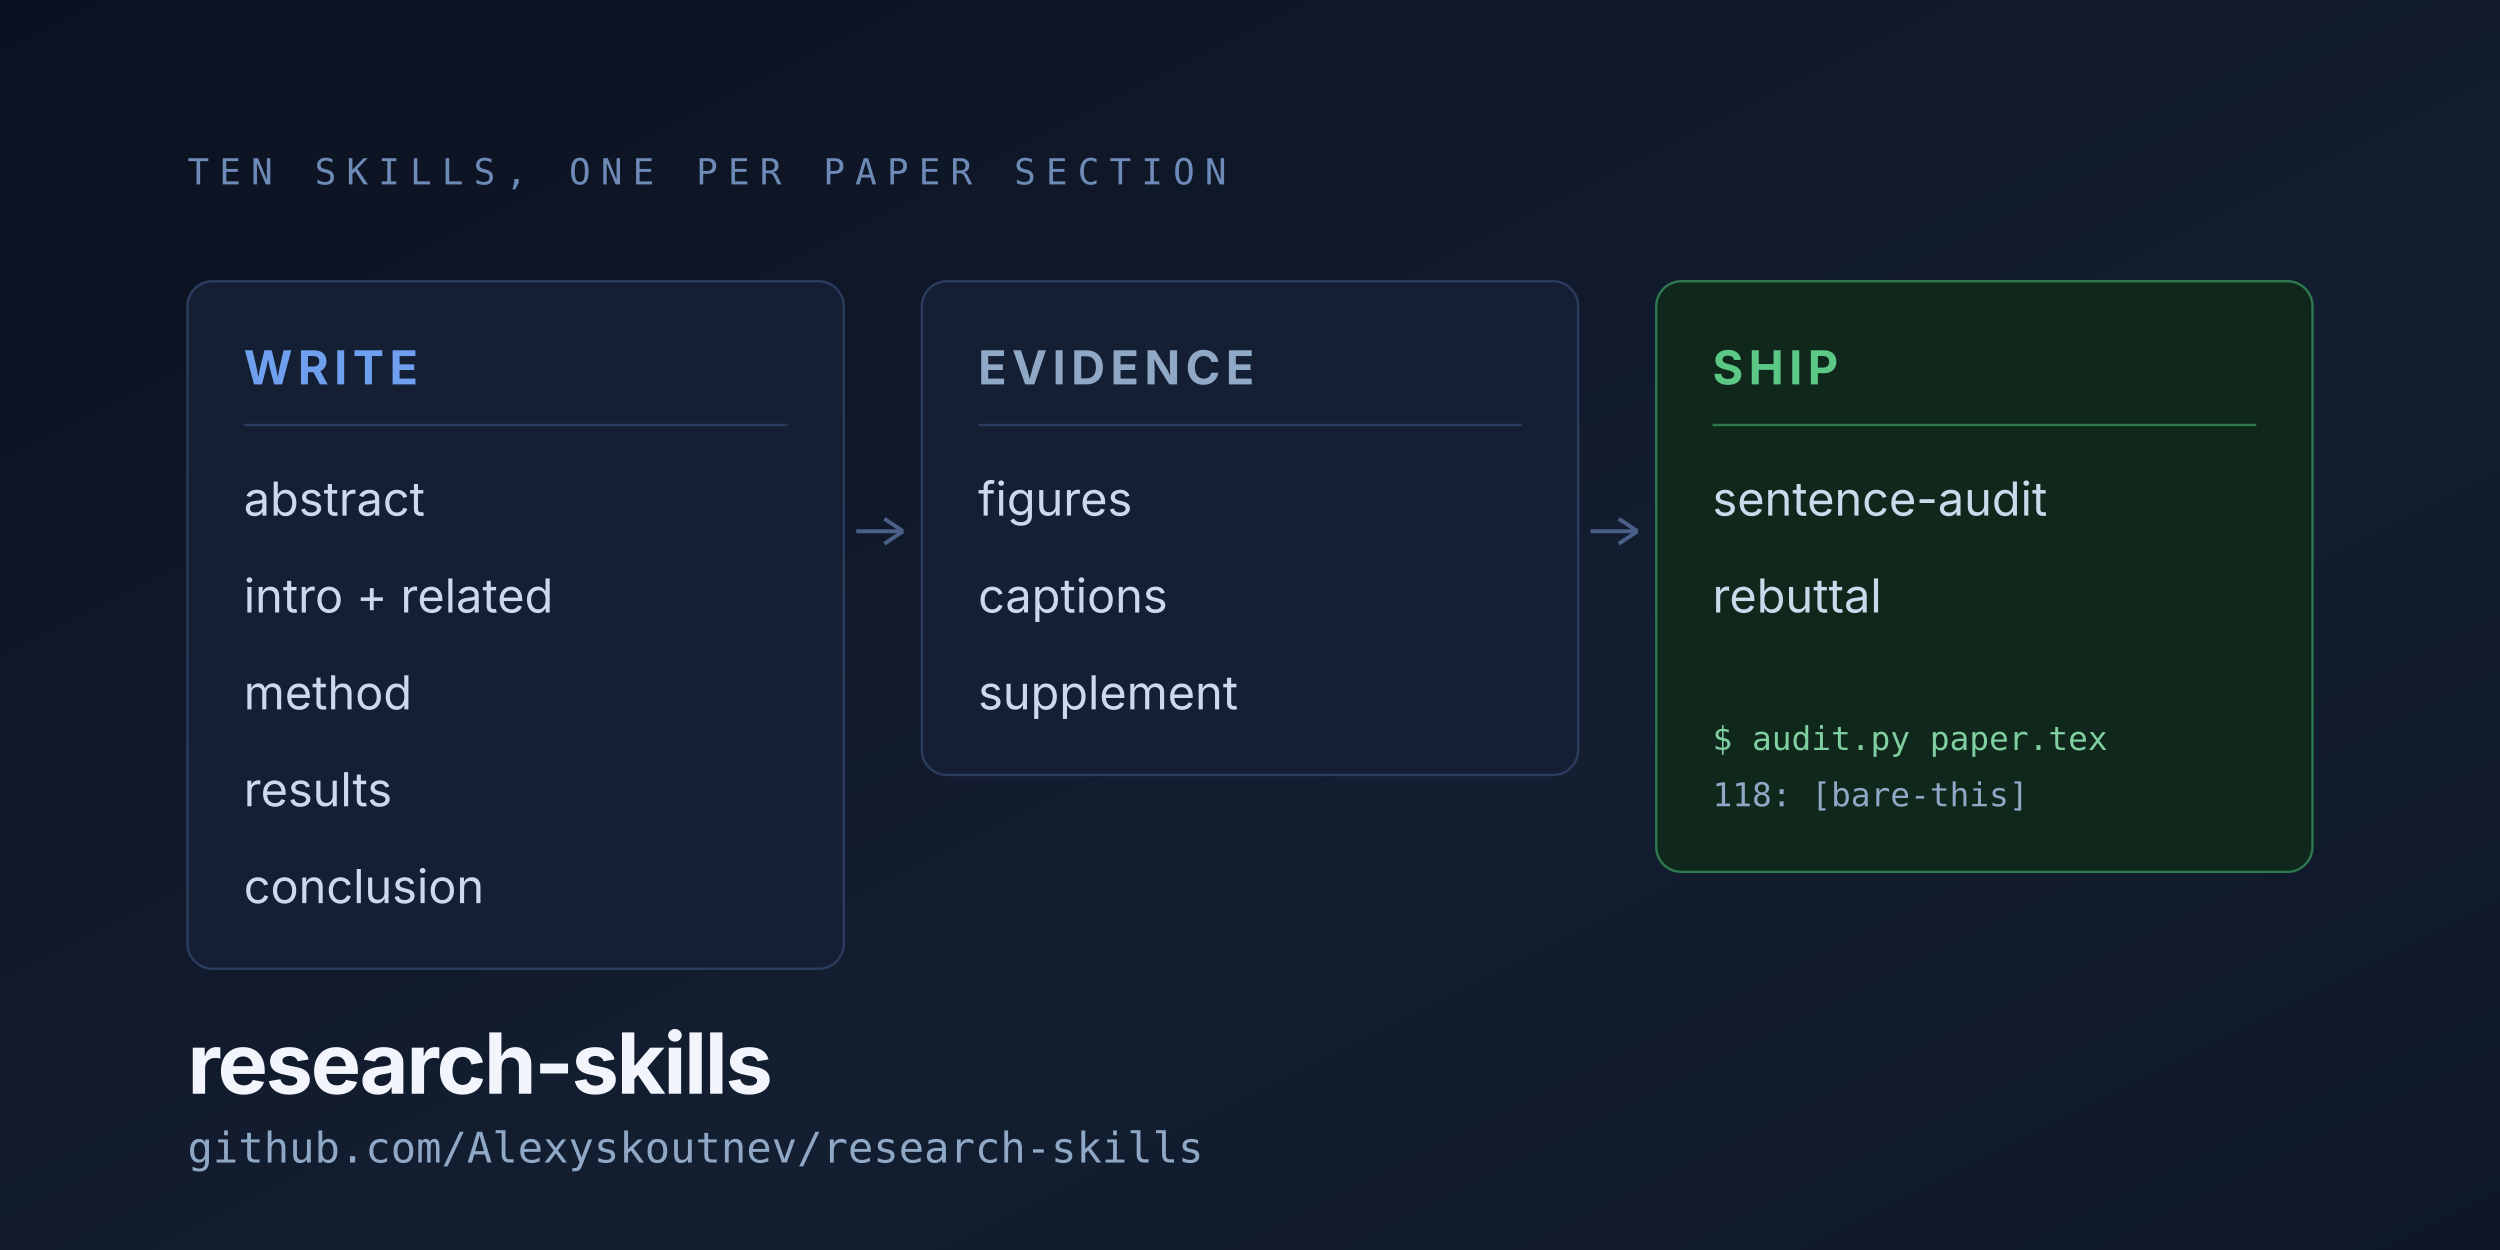
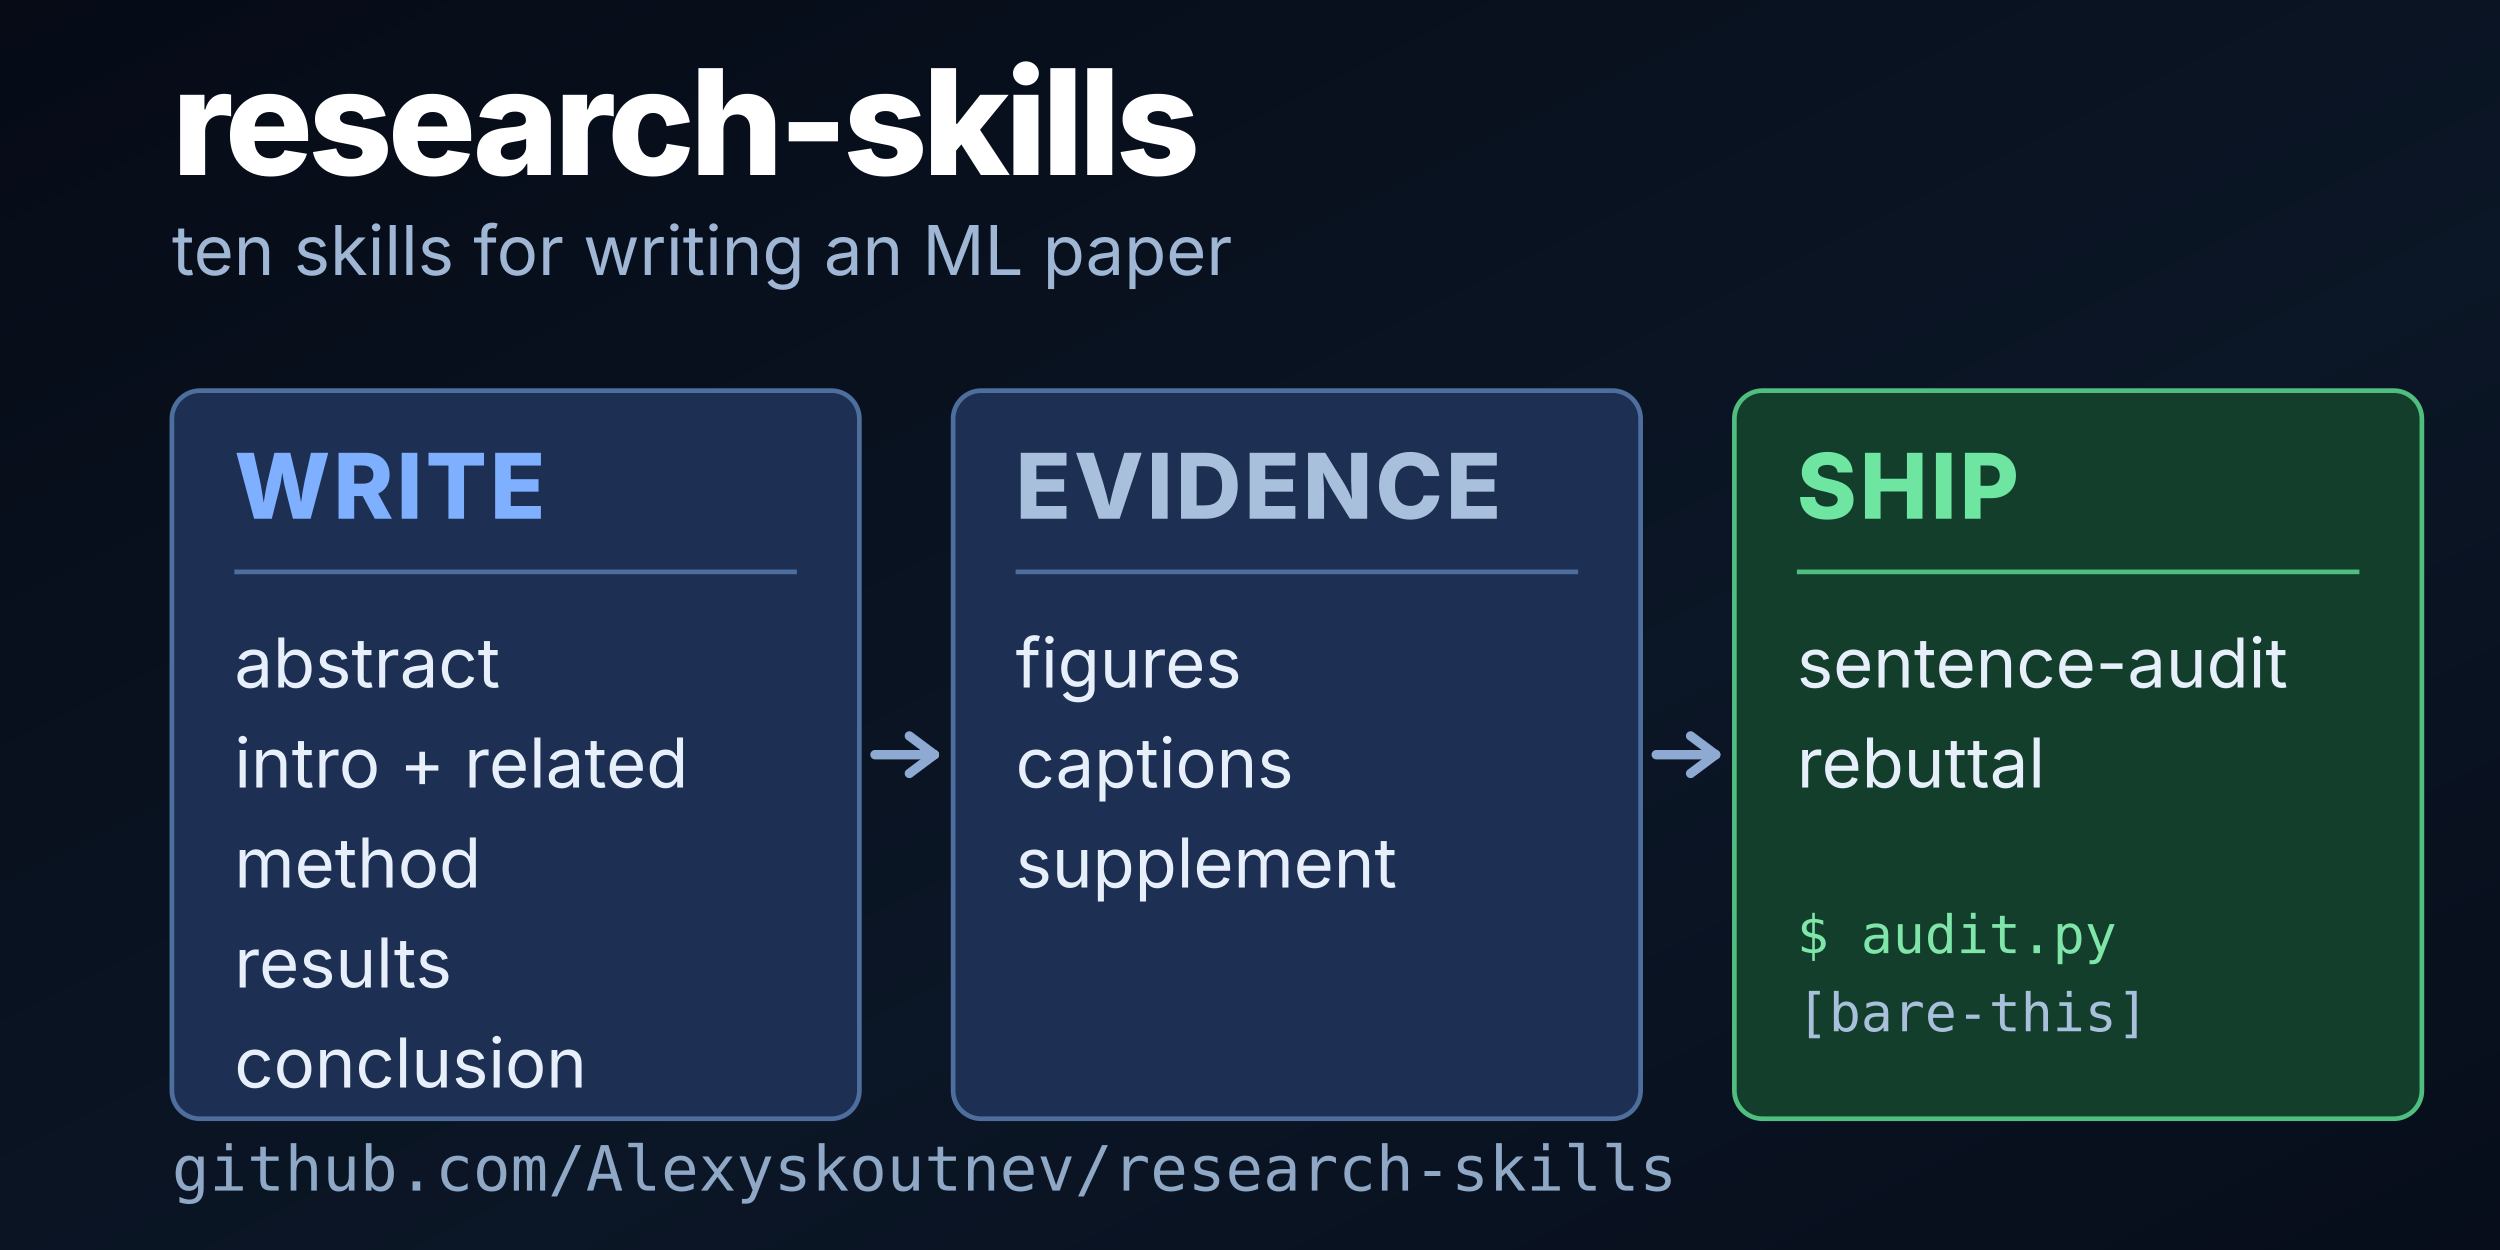
- <svg xmlns="http://www.w3.org/2000/svg" viewBox="0 0 1600 800" width="1600" height="800" role="img" aria-label="research-skills pipeline: write, evidence, ship">
+ <svg xmlns="http://www.w3.org/2000/svg" viewBox="0 0 1600 800" width="1600" height="800" role="img" aria-label="research-skills: a three phase pipeline for writing an ML paper">
  <defs>
    <linearGradient id="bg" x1="0" y1="0" x2="1" y2="1">
-       <stop offset="0%" stop-color="#0B1120" />
-       <stop offset="60%" stop-color="#131E31" />
-       <stop offset="100%" stop-color="#0D1727" />
+       <stop offset="0%" stop-color="#060B16" />
+       <stop offset="60%" stop-color="#0B1626" />
+       <stop offset="100%" stop-color="#070D1A" />
    </linearGradient>
  </defs>
  <rect width="1600" height="800" fill="url(#bg)" />
  <g font-family="-apple-system, BlinkMacSystemFont, 'Segoe UI', Inter, Helvetica, Arial, sans-serif">
-     <text x="120" y="118" font-family="ui-monospace, SFMono-Regular, Menlo, Consolas, monospace" font-size="23" letter-spacing="6.5" fill="#6E8BB8">TEN SKILLS, ONE PER PAPER SECTION</text>
-     <g transform="translate(120,180)">
-       <rect width="420" height="440" rx="16" fill="#141F33" stroke="#2B3D5E" stroke-width="1.5" />
-       <text x="36" y="66" font-size="30" font-weight="700" letter-spacing="3.5" fill="#6FA0F0">WRITE</text>
-       <line x1="36" y1="92" x2="384" y2="92" stroke="#2B3D5E" stroke-width="1.5" />
-       <g font-size="30" fill="#CBD9EC">
-         <text x="36" y="150">abstract</text>
-         <text x="36" y="212">intro + related</text>
-         <text x="36" y="274">method</text>
-         <text x="36" y="336">results</text>
-         <text x="36" y="398">conclusion</text>
+     <text x="110" y="112" font-size="94" font-weight="800" letter-spacing="-3" fill="#FFFFFF">research-skills</text>
+     <text x="110" y="176" font-size="44" fill="#9FB6D4">ten skills for writing an ML paper</text>
+     <g transform="translate(110,250)">
+       <rect width="440" height="466" rx="18" fill="#1D3053" stroke="#4E6E9E" stroke-width="3" />
+       <text x="40" y="82" font-size="58" font-weight="800" letter-spacing="2" fill="#7FB0FF">WRITE</text>
+       <line x1="40" y1="116" x2="400" y2="116" stroke="#4E6E9E" stroke-width="3" />
+       <g font-size="44" fill="#E6EFFA">
+         <text x="40" y="190">abstract</text>
+         <text x="40" y="254">intro + related</text>
+         <text x="40" y="318">method</text>
+         <text x="40" y="382">results</text>
+         <text x="40" y="446">conclusion</text>
      </g>
    </g>
-     <g transform="translate(590,180)">
-       <rect width="420" height="316" rx="16" fill="#141F33" stroke="#2B3D5E" stroke-width="1.5" />
-       <text x="36" y="66" font-size="30" font-weight="700" letter-spacing="3.5" fill="#8FA8C6">EVIDENCE</text>
-       <line x1="36" y1="92" x2="384" y2="92" stroke="#2B3D5E" stroke-width="1.5" />
-       <g font-size="30" fill="#CBD9EC">
-         <text x="36" y="150">figures</text>
-         <text x="36" y="212">captions</text>
-         <text x="36" y="274">supplement</text>
+     <g transform="translate(610,250)">
+       <rect width="440" height="466" rx="18" fill="#1D3053" stroke="#4E6E9E" stroke-width="3" />
+       <text x="40" y="82" font-size="58" font-weight="800" letter-spacing="2" fill="#A9C0DC">EVIDENCE</text>
+       <line x1="40" y1="116" x2="400" y2="116" stroke="#4E6E9E" stroke-width="3" />
+       <g font-size="44" fill="#E6EFFA">
+         <text x="40" y="190">figures</text>
+         <text x="40" y="254">captions</text>
+         <text x="40" y="318">supplement</text>
      </g>
    </g>
-     <g transform="translate(1060,180)">
-       <rect width="420" height="378" rx="16" fill="#10281C" stroke="#2E7A4E" stroke-width="1.5" />
-       <text x="36" y="66" font-size="30" font-weight="700" letter-spacing="3.5" fill="#5BC985">SHIP</text>
-       <line x1="36" y1="92" x2="384" y2="92" stroke="#2E7A4E" stroke-width="1.5" />
-       <g font-size="30" fill="#CBD9EC">
-         <text x="36" y="150">sentence-audit</text>
-         <text x="36" y="212">rebuttal</text>
+     <g transform="translate(1110,250)">
+       <rect width="440" height="466" rx="18" fill="#123E2B" stroke="#4FBE7E" stroke-width="3" />
+       <text x="40" y="82" font-size="58" font-weight="800" letter-spacing="2" fill="#6FE5A2">SHIP</text>
+       <line x1="40" y1="116" x2="400" y2="116" stroke="#4FBE7E" stroke-width="3" />
+       <g font-size="44" fill="#E6EFFA">
+         <text x="40" y="190">sentence-audit</text>
+         <text x="40" y="254">rebuttal</text>
      </g>
-       <text x="36" y="300" font-family="ui-monospace, SFMono-Regular, Menlo, Consolas, monospace" font-size="21" fill="#7FCFA0">$ audit.py paper.tex</text>
-       <text x="36" y="336" font-family="ui-monospace, SFMono-Regular, Menlo, Consolas, monospace" font-size="21" fill="#8FA8C6">118: [bare-this]</text>
+       <text x="40" y="360" font-family="ui-monospace, SFMono-Regular, Menlo, Consolas, monospace" font-size="34" fill="#7FE5A8">$ audit.py</text>
+       <text x="40" y="410" font-family="ui-monospace, SFMono-Regular, Menlo, Consolas, monospace" font-size="34" fill="#A9C0DC">[bare-this]</text>
    </g>
-     <g stroke="#4A6088" stroke-width="2.5" fill="none">
-       <path d="M 548 340 L 578 340" />
-       <path d="M 578 340 L 566 332" />
-       <path d="M 578 340 L 566 348" />
-       <path d="M 1018 340 L 1048 340" />
-       <path d="M 1048 340 L 1036 332" />
-       <path d="M 1048 340 L 1036 348" />
+     <g stroke="#8FAAD2" stroke-width="6" fill="none" stroke-linecap="round">
+       <path d="M 560 483 L 598 483" />
+       <path d="M 598 483 L 582 471" />
+       <path d="M 598 483 L 582 495" />
+       <path d="M 1060 483 L 1098 483" />
+       <path d="M 1098 483 L 1082 471" />
+       <path d="M 1098 483 L 1082 495" />
    </g>
-     <text x="120" y="700" font-size="54" font-weight="700" letter-spacing="-1.4" fill="#F2F6FC">research-skills</text>
-     <text x="120" y="744" font-family="ui-monospace, SFMono-Regular, Menlo, Consolas, monospace" font-size="27" fill="#8FA8C6">github.com/Alexyskoutnev/research-skills</text>
+     <text x="110" y="762" font-family="ui-monospace, SFMono-Regular, Menlo, Consolas, monospace" font-size="40" fill="#8FA8C6">github.com/Alexyskoutnev/research-skills</text>
  </g>
</svg>
